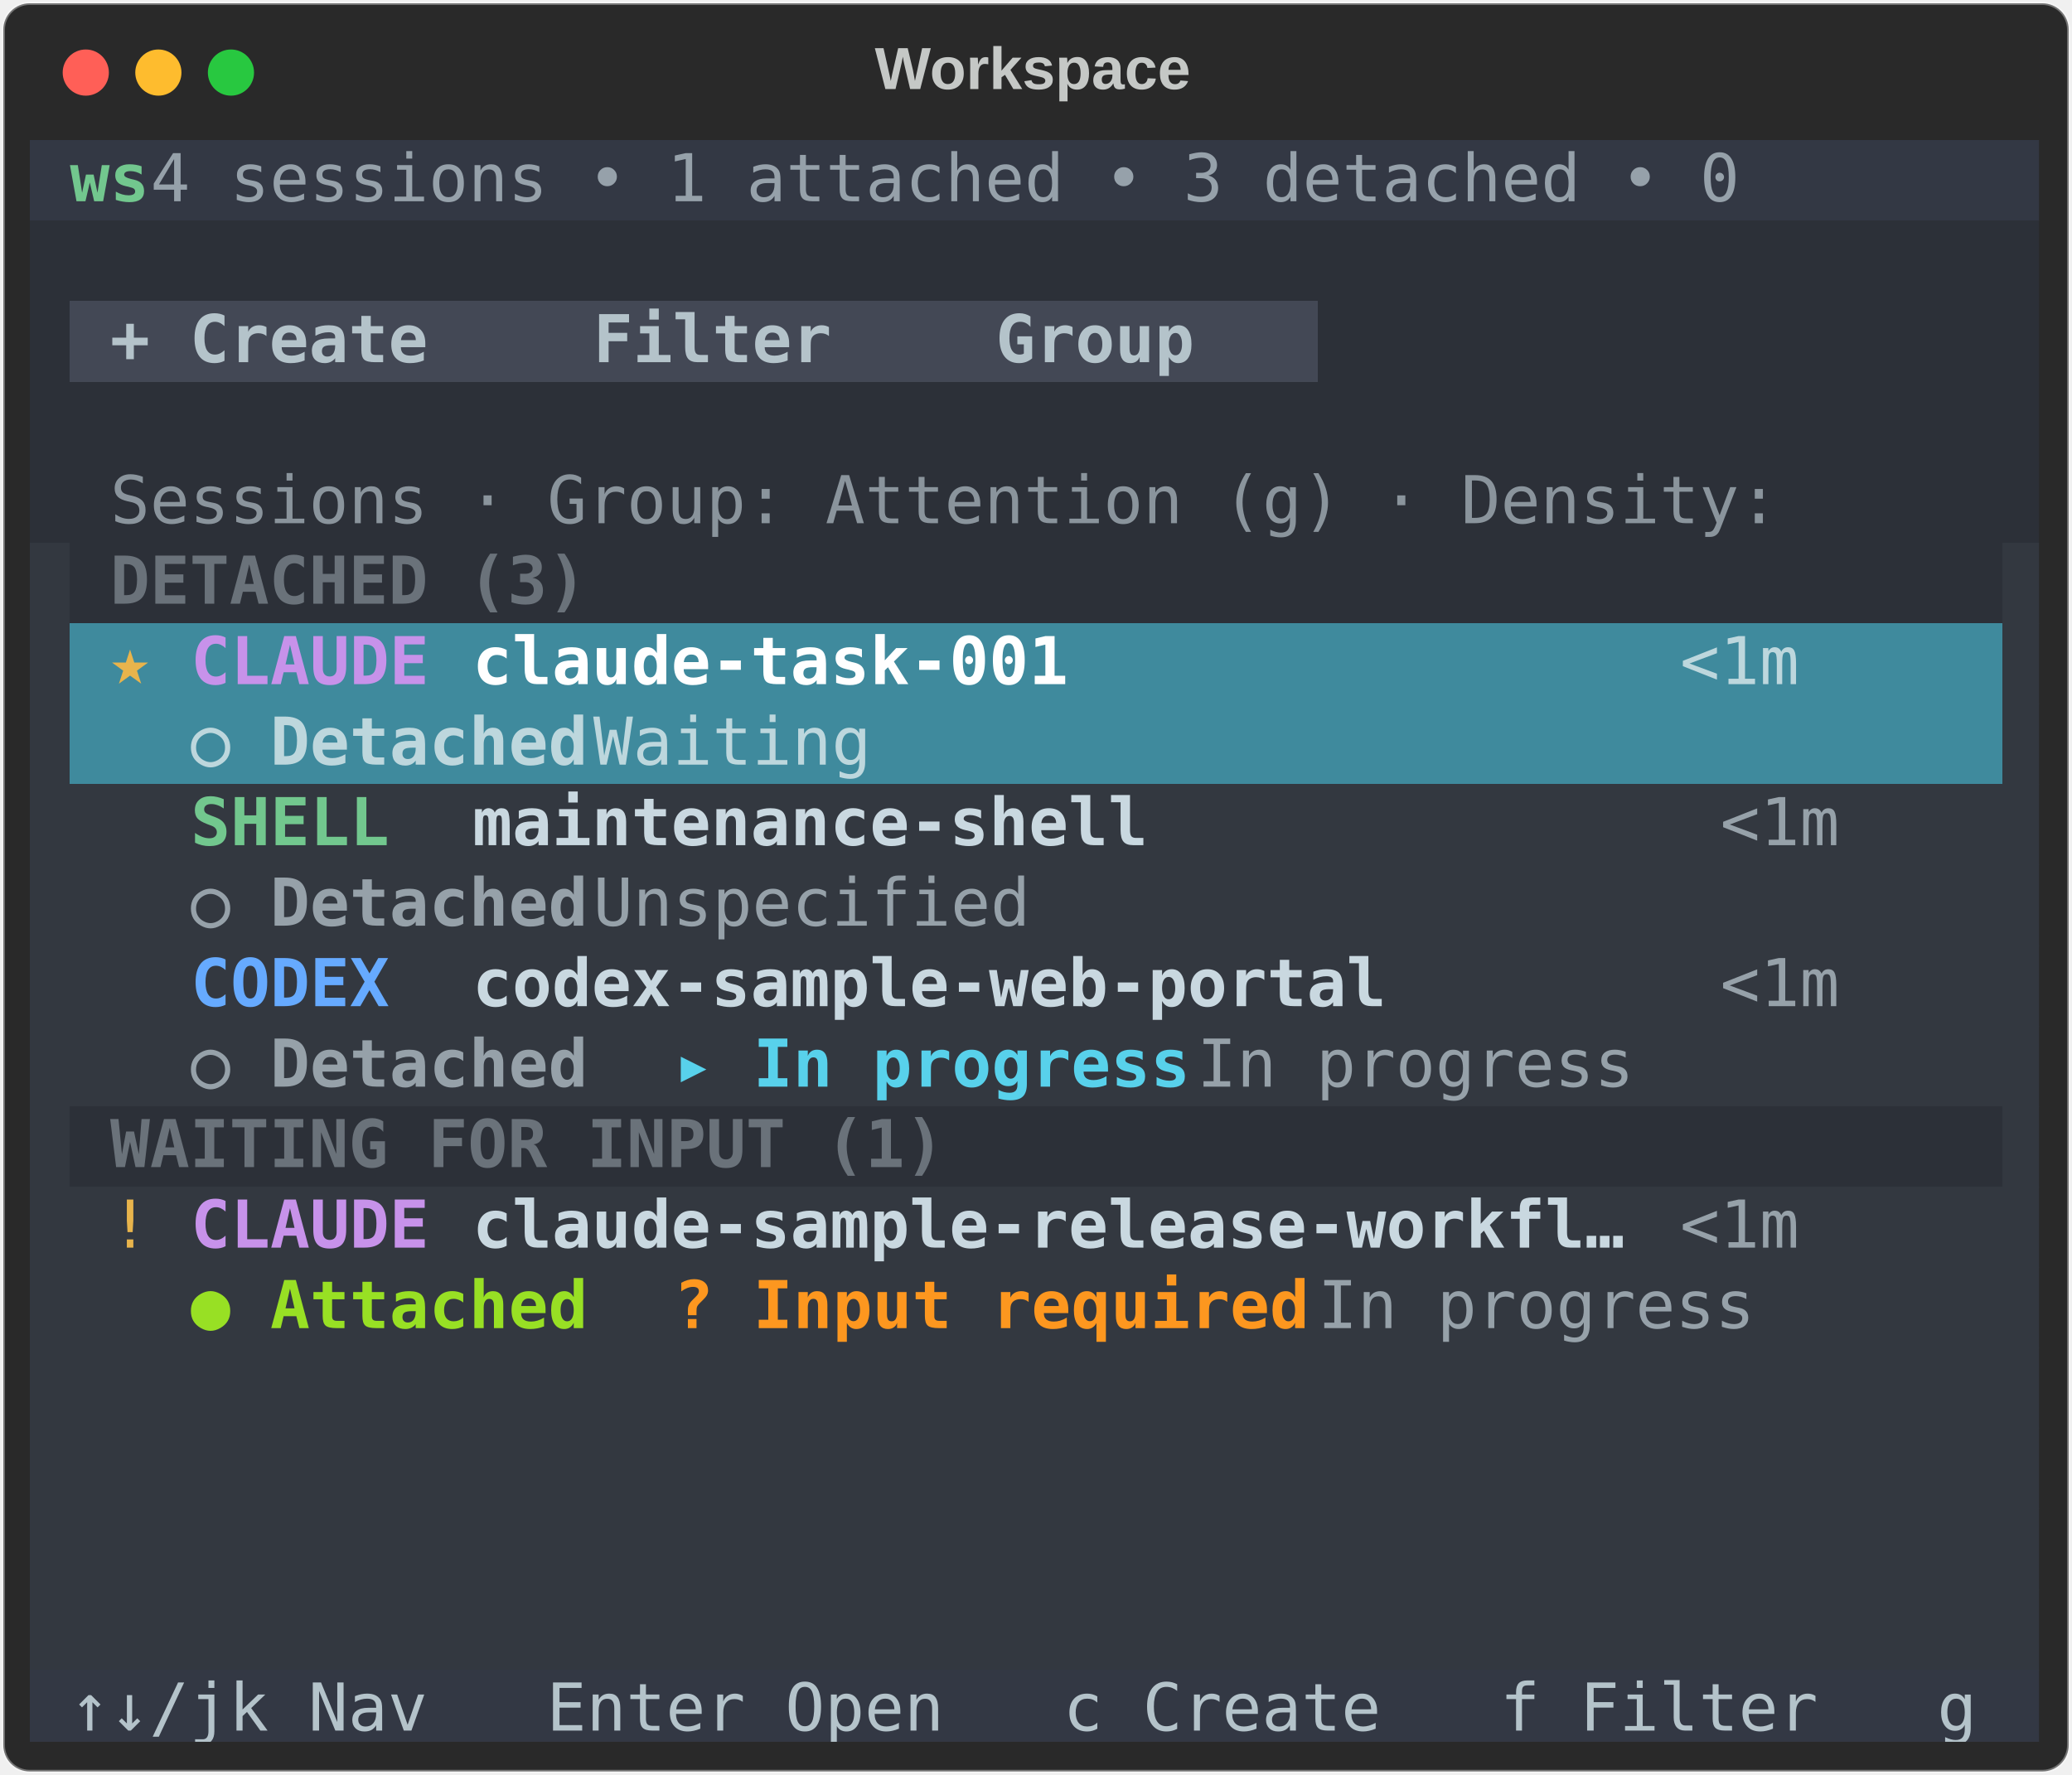
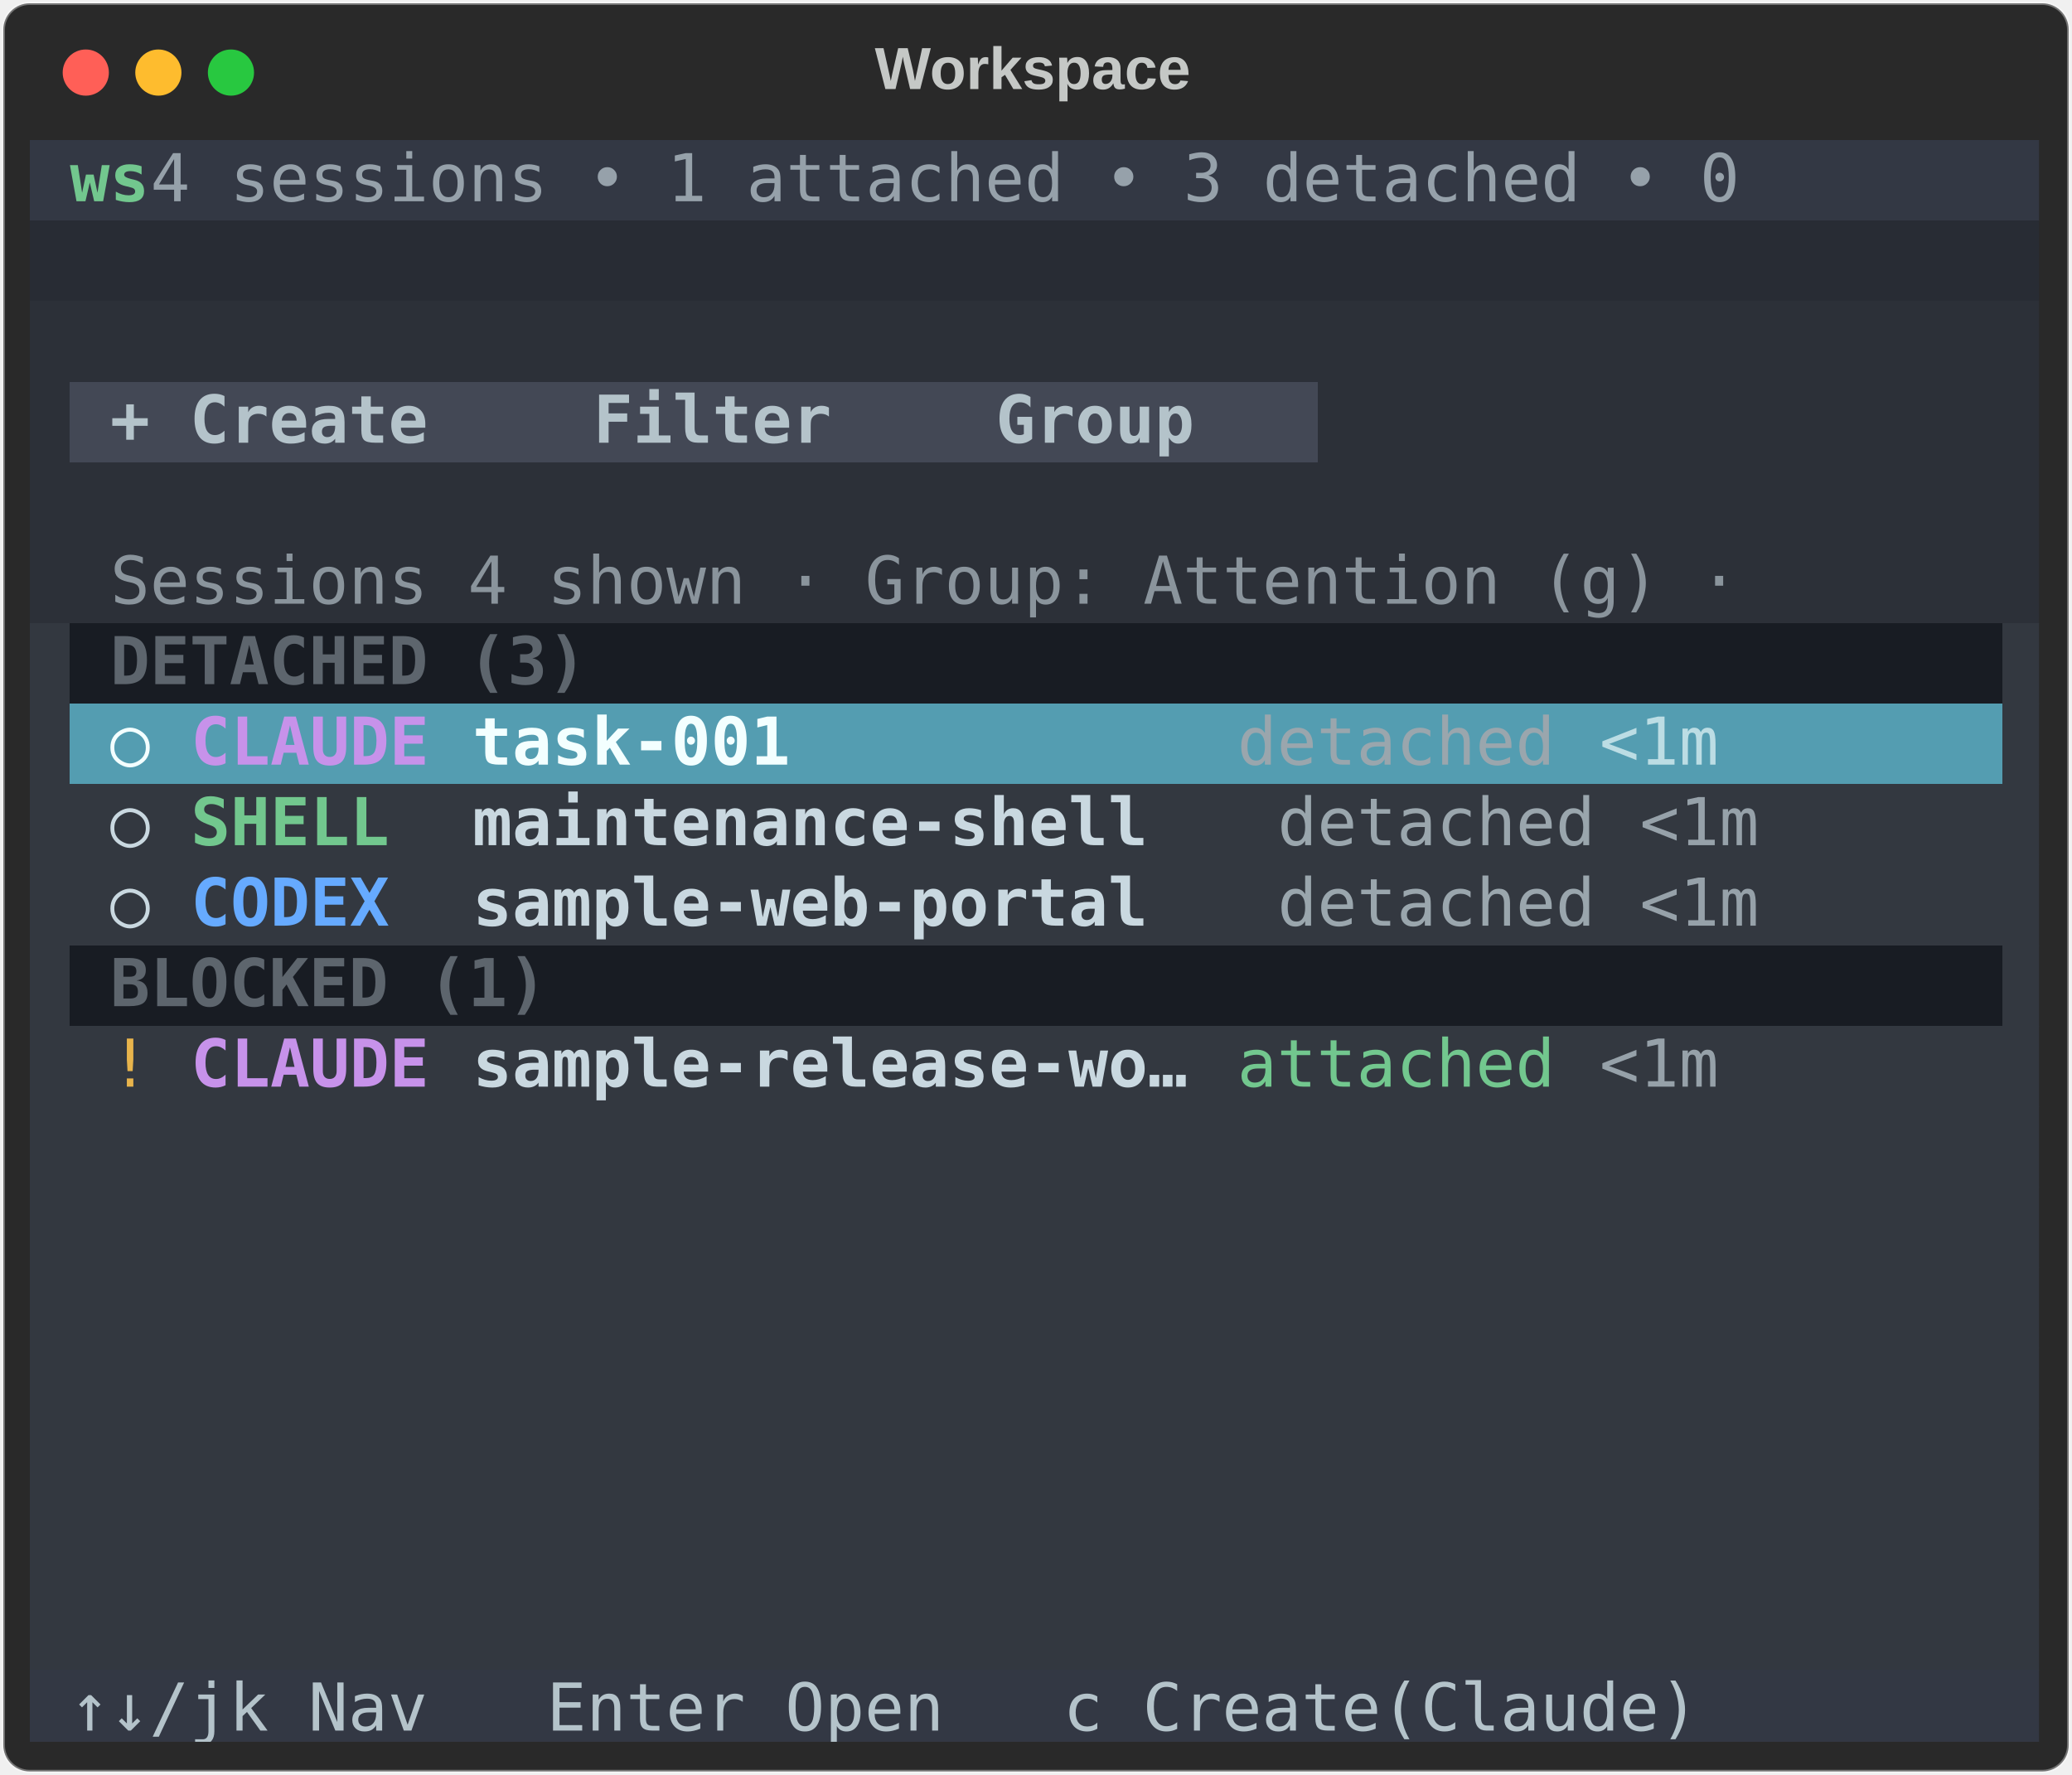
<svg xmlns="http://www.w3.org/2000/svg" class="rich-terminal" viewBox="0 0 628 538.0">
  <style>

    @font-face {
        font-family: "Fira Code";
        src: local("FiraCode-Regular"),
                url("https://cdnjs.cloudflare.com/ajax/libs/firacode/6.2.0/woff2/FiraCode-Regular.woff2") format("woff2"),
                url("https://cdnjs.cloudflare.com/ajax/libs/firacode/6.2.0/woff/FiraCode-Regular.woff") format("woff");
        font-style: normal;
        font-weight: 400;
    }
    @font-face {
        font-family: "Fira Code";
        src: local("FiraCode-Bold"),
                url("https://cdnjs.cloudflare.com/ajax/libs/firacode/6.2.0/woff2/FiraCode-Bold.woff2") format("woff2"),
                url("https://cdnjs.cloudflare.com/ajax/libs/firacode/6.2.0/woff/FiraCode-Bold.woff") format("woff");
        font-style: bold;
        font-weight: 700;
    }

    .terminal-matrix {
        font-family: Fira Code, monospace;
        font-size: 20px;
        line-height: 24.4px;
        font-variant-east-asian: full-width;
    }

    .terminal-title {
        font-size: 18px;
        font-weight: bold;
        font-family: arial;
    }

    .terminal-r1 { fill: #c5c8c6 }
.terminal-r2 { fill: #72c78e;font-weight: bold }
.terminal-r3 { fill: #96a1aa }
.terminal-r4 { fill: #b4c3ca;font-weight: bold }
.terminal-r5 { fill: #8a949c }
- .terminal-r6 { fill: #6a727a;font-weight: bold }
- .terminal-r7 { fill: #ffffff }
- .terminal-r8 { fill: #e8b44c }
+ .terminal-r6 { fill: #828c94 }
+ .terminal-r7 { fill: #5d656d;font-weight: bold }
+ .terminal-r8 { fill: #f3ffff }
.terminal-r9 { fill: #c792ea;font-weight: bold }
- .terminal-r10 { fill: #ffffff;font-weight: bold }
- .terminal-r11 { fill: #bdd7dd }
- .terminal-r12 { fill: #bdd7dd;font-weight: bold }
+ .terminal-r10 { fill: #f3ffff;font-weight: bold }
+ .terminal-r11 { fill: #9aa6ad }
+ .terminal-r12 { fill: #bcdde4 }
.terminal-r13 { fill: #c9d8e0 }
.terminal-r14 { fill: #c9d8e0;font-weight: bold }
.terminal-r15 { fill: #96a1a9 }
- .terminal-r16 { fill: #96a1a9;font-weight: bold }
- .terminal-r17 { fill: #66aaff;font-weight: bold }
- .terminal-r18 { fill: #58d1eb;font-weight: bold }
- .terminal-r19 { fill: #98e024;font-weight: bold }
- .terminal-r20 { fill: #fd971f;font-weight: bold }
- .terminal-r21 { fill: #b4c3ca }
+ .terminal-r16 { fill: #66aaff;font-weight: bold }
+ .terminal-r17 { fill: #e8b44c }
+ .terminal-r18 { fill: #72c78e }
+ .terminal-r19 { fill: #b4c3ca }
    </style>
  <defs>
    <clipPath id="terminal-clip-terminal">
      <rect x="0" y="0" width="609.0" height="487.0" />
    </clipPath>
    <clipPath id="terminal-line-0">
      <rect x="0" y="1.5" width="610" height="24.65" />
    </clipPath>
    <clipPath id="terminal-line-1">
      <rect x="0" y="25.9" width="610" height="24.65" />
    </clipPath>
    <clipPath id="terminal-line-2">
      <rect x="0" y="50.3" width="610" height="24.65" />
    </clipPath>
    <clipPath id="terminal-line-3">
      <rect x="0" y="74.7" width="610" height="24.65" />
    </clipPath>
    <clipPath id="terminal-line-4">
      <rect x="0" y="99.1" width="610" height="24.65" />
    </clipPath>
    <clipPath id="terminal-line-5">
      <rect x="0" y="123.5" width="610" height="24.65" />
    </clipPath>
    <clipPath id="terminal-line-6">
      <rect x="0" y="147.9" width="610" height="24.65" />
    </clipPath>
    <clipPath id="terminal-line-7">
      <rect x="0" y="172.3" width="610" height="24.65" />
    </clipPath>
    <clipPath id="terminal-line-8">
      <rect x="0" y="196.7" width="610" height="24.65" />
    </clipPath>
    <clipPath id="terminal-line-9">
      <rect x="0" y="221.1" width="610" height="24.65" />
    </clipPath>
    <clipPath id="terminal-line-10">
      <rect x="0" y="245.5" width="610" height="24.65" />
    </clipPath>
    <clipPath id="terminal-line-11">
      <rect x="0" y="269.9" width="610" height="24.65" />
    </clipPath>
    <clipPath id="terminal-line-12">
      <rect x="0" y="294.3" width="610" height="24.65" />
    </clipPath>
    <clipPath id="terminal-line-13">
      <rect x="0" y="318.7" width="610" height="24.65" />
    </clipPath>
    <clipPath id="terminal-line-14">
      <rect x="0" y="343.1" width="610" height="24.65" />
    </clipPath>
    <clipPath id="terminal-line-15">
      <rect x="0" y="367.5" width="610" height="24.65" />
    </clipPath>
    <clipPath id="terminal-line-16">
      <rect x="0" y="391.9" width="610" height="24.65" />
    </clipPath>
    <clipPath id="terminal-line-17">
      <rect x="0" y="416.3" width="610" height="24.65" />
    </clipPath>
    <clipPath id="terminal-line-18">
      <rect x="0" y="440.7" width="610" height="24.65" />
    </clipPath>
  </defs>
  <rect fill="#292929" stroke="rgba(255,255,255,0.35)" stroke-width="1" x="1" y="1" width="626" height="536" rx="8" />
  <text class="terminal-title" fill="#c5c8c6" text-anchor="middle" x="313" y="27">Workspace</text>
  <g transform="translate(26,22)">
    <circle cx="0" cy="0" r="7" fill="#ff5f57" />
    <circle cx="22" cy="0" r="7" fill="#febc2e" />
    <circle cx="44" cy="0" r="7" fill="#28c840" />
  </g>
  <g transform="translate(9, 41)" clip-path="url(#terminal-clip-terminal)">
    <rect fill="#333844" x="0" y="1.5" width="12.2" height="24.65" shape-rendering="crispEdges" />
    <rect fill="#333844" x="12.2" y="1.5" width="24.4" height="24.65" shape-rendering="crispEdges" />
    <rect fill="#333844" x="36.6" y="1.5" width="512.4" height="24.65" shape-rendering="crispEdges" />
    <rect fill="#333844" x="549" y="1.5" width="61" height="24.65" shape-rendering="crispEdges" />
-     <rect fill="#2c3038" x="0" y="25.9" width="610" height="24.65" shape-rendering="crispEdges" />
-     <rect fill="#2c3038" x="0" y="50.3" width="12.2" height="24.65" shape-rendering="crispEdges" />
-     <rect fill="#434855" x="12.2" y="50.3" width="12.2" height="24.65" shape-rendering="crispEdges" />
-     <rect fill="#434855" x="24.4" y="50.3" width="122" height="24.65" shape-rendering="crispEdges" />
-     <rect fill="#434855" x="146.4" y="50.3" width="24.4" height="24.65" shape-rendering="crispEdges" />
-     <rect fill="#434855" x="170.8" y="50.3" width="97.6" height="24.65" shape-rendering="crispEdges" />
-     <rect fill="#434855" x="268.4" y="50.3" width="24.4" height="24.65" shape-rendering="crispEdges" />
-     <rect fill="#434855" x="292.8" y="50.3" width="85.4" height="24.65" shape-rendering="crispEdges" />
-     <rect fill="#434855" x="378.2" y="50.3" width="12.2" height="24.65" shape-rendering="crispEdges" />
-     <rect fill="#2c3038" x="390.4" y="50.3" width="219.6" height="24.65" shape-rendering="crispEdges" />
-     <rect fill="#2c3038" x="0" y="74.7" width="610" height="24.65" shape-rendering="crispEdges" />
-     <rect fill="#2c3038" x="0" y="99.1" width="24.4" height="24.65" shape-rendering="crispEdges" />
-     <rect fill="#2c3038" x="24.4" y="99.1" width="512.4" height="24.65" shape-rendering="crispEdges" />
-     <rect fill="#2c3038" x="536.8" y="99.1" width="73.2" height="24.65" shape-rendering="crispEdges" />
-     <rect fill="#333840" x="0" y="123.5" width="12.2" height="24.65" shape-rendering="crispEdges" />
-     <rect fill="#2c3038" x="12.2" y="123.5" width="12.2" height="24.65" shape-rendering="crispEdges" />
-     <rect fill="#2c3038" x="24.4" y="123.5" width="146.4" height="24.65" shape-rendering="crispEdges" />
-     <rect fill="#2c3038" x="170.8" y="123.5" width="427" height="24.65" shape-rendering="crispEdges" />
-     <rect fill="#333840" x="597.8" y="123.5" width="12.2" height="24.65" shape-rendering="crispEdges" />
+     <rect fill="#282c34" x="0" y="25.9" width="610" height="24.65" shape-rendering="crispEdges" />
+     <rect fill="#2c3038" x="0" y="50.3" width="610" height="24.65" shape-rendering="crispEdges" />
+     <rect fill="#2c3038" x="0" y="74.7" width="12.2" height="24.65" shape-rendering="crispEdges" />
+     <rect fill="#434855" x="12.2" y="74.7" width="12.2" height="24.65" shape-rendering="crispEdges" />
+     <rect fill="#434855" x="24.4" y="74.7" width="122" height="24.65" shape-rendering="crispEdges" />
+     <rect fill="#434855" x="146.4" y="74.7" width="24.4" height="24.65" shape-rendering="crispEdges" />
+     <rect fill="#434855" x="170.8" y="74.7" width="97.6" height="24.65" shape-rendering="crispEdges" />
+     <rect fill="#434855" x="268.4" y="74.7" width="24.4" height="24.65" shape-rendering="crispEdges" />
+     <rect fill="#434855" x="292.8" y="74.7" width="85.4" height="24.65" shape-rendering="crispEdges" />
+     <rect fill="#434855" x="378.2" y="74.7" width="12.2" height="24.65" shape-rendering="crispEdges" />
+     <rect fill="#2c3038" x="390.4" y="74.7" width="219.6" height="24.65" shape-rendering="crispEdges" />
+     <rect fill="#2c3038" x="0" y="99.1" width="610" height="24.65" shape-rendering="crispEdges" />
+     <rect fill="#2c3038" x="0" y="123.5" width="24.4" height="24.65" shape-rendering="crispEdges" />
+     <rect fill="#2c3038" x="24.4" y="123.5" width="500.2" height="24.65" shape-rendering="crispEdges" />
+     <rect fill="#2c3038" x="524.6" y="123.5" width="85.4" height="24.65" shape-rendering="crispEdges" />
    <rect fill="#333840" x="0" y="147.9" width="12.2" height="24.65" shape-rendering="crispEdges" />
-     <rect fill="#3f8a9d" x="12.2" y="147.9" width="12.2" height="24.65" shape-rendering="crispEdges" />
-     <rect fill="#3f8a9d" x="24.4" y="147.9" width="24.4" height="24.65" shape-rendering="crispEdges" />
-     <rect fill="#3f8a9d" x="48.8" y="147.9" width="85.4" height="24.65" shape-rendering="crispEdges" />
-     <rect fill="#3f8a9d" x="134.2" y="147.9" width="366" height="24.65" shape-rendering="crispEdges" />
-     <rect fill="#3f8a9d" x="500.2" y="147.9" width="36.6" height="24.65" shape-rendering="crispEdges" />
-     <rect fill="#3f8a9d" x="536.8" y="147.9" width="61" height="24.65" shape-rendering="crispEdges" />
+     <rect fill="#181c23" x="12.2" y="147.9" width="12.2" height="24.65" shape-rendering="crispEdges" />
+     <rect fill="#181c23" x="24.4" y="147.9" width="146.4" height="24.65" shape-rendering="crispEdges" />
+     <rect fill="#181c23" x="170.8" y="147.9" width="427" height="24.65" shape-rendering="crispEdges" />
    <rect fill="#333840" x="597.8" y="147.9" width="12.2" height="24.65" shape-rendering="crispEdges" />
    <rect fill="#333840" x="0" y="172.3" width="12.2" height="24.65" shape-rendering="crispEdges" />
-     <rect fill="#3f8a9d" x="12.2" y="172.3" width="12.2" height="24.65" shape-rendering="crispEdges" />
-     <rect fill="#3f8a9d" x="24.4" y="172.3" width="24.4" height="24.65" shape-rendering="crispEdges" />
-     <rect fill="#3f8a9d" x="48.8" y="172.3" width="122" height="24.65" shape-rendering="crispEdges" />
-     <rect fill="#3f8a9d" x="170.8" y="172.3" width="109.8" height="24.65" shape-rendering="crispEdges" />
-     <rect fill="#3f8a9d" x="280.6" y="172.3" width="317.2" height="24.65" shape-rendering="crispEdges" />
+     <rect fill="#549db1" x="12.2" y="172.3" width="12.2" height="24.65" shape-rendering="crispEdges" />
+     <rect fill="#549db1" x="24.4" y="172.3" width="24.4" height="24.65" shape-rendering="crispEdges" />
+     <rect fill="#549db1" x="48.8" y="172.3" width="85.4" height="24.65" shape-rendering="crispEdges" />
+     <rect fill="#549db1" x="134.2" y="172.3" width="231.8" height="24.65" shape-rendering="crispEdges" />
+     <rect fill="#549db1" x="366" y="172.3" width="109.8" height="24.65" shape-rendering="crispEdges" />
+     <rect fill="#549db1" x="475.8" y="172.3" width="48.8" height="24.65" shape-rendering="crispEdges" />
+     <rect fill="#549db1" x="524.6" y="172.3" width="73.2" height="24.65" shape-rendering="crispEdges" />
    <rect fill="#333840" x="597.8" y="172.3" width="12.2" height="24.65" shape-rendering="crispEdges" />
    <rect fill="#333840" x="0" y="196.7" width="12.2" height="24.65" shape-rendering="crispEdges" />
    <rect fill="#333840" x="12.2" y="196.7" width="12.2" height="24.65" shape-rendering="crispEdges" />
    <rect fill="#333840" x="24.4" y="196.7" width="24.4" height="24.65" shape-rendering="crispEdges" />
    <rect fill="#333840" x="48.8" y="196.7" width="85.4" height="24.65" shape-rendering="crispEdges" />
-     <rect fill="#333840" x="134.2" y="196.7" width="378.2" height="24.65" shape-rendering="crispEdges" />
-     <rect fill="#333840" x="512.4" y="196.7" width="36.6" height="24.65" shape-rendering="crispEdges" />
-     <rect fill="#333840" x="549" y="196.7" width="48.8" height="24.65" shape-rendering="crispEdges" />
+     <rect fill="#333840" x="134.2" y="196.7" width="244" height="24.65" shape-rendering="crispEdges" />
+     <rect fill="#333840" x="378.2" y="196.7" width="109.8" height="24.65" shape-rendering="crispEdges" />
+     <rect fill="#333840" x="488" y="196.7" width="48.8" height="24.65" shape-rendering="crispEdges" />
+     <rect fill="#333840" x="536.8" y="196.7" width="61" height="24.65" shape-rendering="crispEdges" />
    <rect fill="#333840" x="597.8" y="196.7" width="12.2" height="24.65" shape-rendering="crispEdges" />
    <rect fill="#333840" x="0" y="221.1" width="12.2" height="24.65" shape-rendering="crispEdges" />
    <rect fill="#333840" x="12.2" y="221.1" width="12.2" height="24.65" shape-rendering="crispEdges" />
    <rect fill="#333840" x="24.4" y="221.1" width="24.4" height="24.65" shape-rendering="crispEdges" />
-     <rect fill="#333840" x="48.8" y="221.1" width="122" height="24.65" shape-rendering="crispEdges" />
-     <rect fill="#333840" x="170.8" y="221.1" width="158.6" height="24.65" shape-rendering="crispEdges" />
-     <rect fill="#333840" x="329.4" y="221.1" width="268.4" height="24.65" shape-rendering="crispEdges" />
+     <rect fill="#333840" x="48.8" y="221.1" width="85.4" height="24.65" shape-rendering="crispEdges" />
+     <rect fill="#333840" x="134.2" y="221.1" width="244" height="24.65" shape-rendering="crispEdges" />
+     <rect fill="#333840" x="378.2" y="221.1" width="109.8" height="24.65" shape-rendering="crispEdges" />
+     <rect fill="#333840" x="488" y="221.1" width="48.8" height="24.65" shape-rendering="crispEdges" />
+     <rect fill="#333840" x="536.8" y="221.1" width="61" height="24.65" shape-rendering="crispEdges" />
    <rect fill="#333840" x="597.8" y="221.1" width="12.2" height="24.65" shape-rendering="crispEdges" />
    <rect fill="#333840" x="0" y="245.5" width="12.2" height="24.65" shape-rendering="crispEdges" />
-     <rect fill="#333840" x="12.2" y="245.5" width="12.2" height="24.65" shape-rendering="crispEdges" />
-     <rect fill="#333840" x="24.4" y="245.5" width="24.4" height="24.65" shape-rendering="crispEdges" />
-     <rect fill="#333840" x="48.8" y="245.5" width="85.4" height="24.65" shape-rendering="crispEdges" />
-     <rect fill="#333840" x="134.2" y="245.5" width="378.2" height="24.65" shape-rendering="crispEdges" />
-     <rect fill="#333840" x="512.4" y="245.5" width="36.6" height="24.65" shape-rendering="crispEdges" />
-     <rect fill="#333840" x="549" y="245.5" width="48.8" height="24.65" shape-rendering="crispEdges" />
+     <rect fill="#181c23" x="12.2" y="245.5" width="12.2" height="24.65" shape-rendering="crispEdges" />
+     <rect fill="#181c23" x="24.4" y="245.5" width="134.2" height="24.65" shape-rendering="crispEdges" />
+     <rect fill="#181c23" x="158.6" y="245.5" width="439.2" height="24.65" shape-rendering="crispEdges" />
    <rect fill="#333840" x="597.8" y="245.5" width="12.2" height="24.65" shape-rendering="crispEdges" />
    <rect fill="#333840" x="0" y="269.9" width="12.2" height="24.65" shape-rendering="crispEdges" />
    <rect fill="#333840" x="12.2" y="269.9" width="12.2" height="24.65" shape-rendering="crispEdges" />
    <rect fill="#333840" x="24.4" y="269.9" width="24.4" height="24.65" shape-rendering="crispEdges" />
-     <rect fill="#333840" x="48.8" y="269.9" width="122" height="24.65" shape-rendering="crispEdges" />
-     <rect fill="#333840" x="170.8" y="269.9" width="24.4" height="24.65" shape-rendering="crispEdges" />
-     <rect fill="#333840" x="195.2" y="269.9" width="158.6" height="24.65" shape-rendering="crispEdges" />
-     <rect fill="#333840" x="353.8" y="269.9" width="158.6" height="24.65" shape-rendering="crispEdges" />
-     <rect fill="#333840" x="512.4" y="269.9" width="85.4" height="24.65" shape-rendering="crispEdges" />
+     <rect fill="#333840" x="48.8" y="269.9" width="85.4" height="24.65" shape-rendering="crispEdges" />
+     <rect fill="#333840" x="134.2" y="269.9" width="231.8" height="24.65" shape-rendering="crispEdges" />
+     <rect fill="#333840" x="366" y="269.9" width="109.8" height="24.65" shape-rendering="crispEdges" />
+     <rect fill="#333840" x="475.8" y="269.9" width="48.8" height="24.65" shape-rendering="crispEdges" />
+     <rect fill="#333840" x="524.6" y="269.9" width="73.2" height="24.65" shape-rendering="crispEdges" />
    <rect fill="#333840" x="597.8" y="269.9" width="12.2" height="24.65" shape-rendering="crispEdges" />
    <rect fill="#333840" x="0" y="294.3" width="12.2" height="24.65" shape-rendering="crispEdges" />
-     <rect fill="#2c3038" x="12.2" y="294.3" width="12.2" height="24.65" shape-rendering="crispEdges" />
-     <rect fill="#2c3038" x="24.4" y="294.3" width="256.2" height="24.65" shape-rendering="crispEdges" />
-     <rect fill="#2c3038" x="280.6" y="294.3" width="317.2" height="24.65" shape-rendering="crispEdges" />
+     <rect fill="#333840" x="12.2" y="294.3" width="585.6" height="24.65" shape-rendering="crispEdges" />
    <rect fill="#333840" x="597.8" y="294.3" width="12.2" height="24.65" shape-rendering="crispEdges" />
    <rect fill="#333840" x="0" y="318.7" width="12.2" height="24.65" shape-rendering="crispEdges" />
-     <rect fill="#333840" x="12.2" y="318.7" width="12.2" height="24.65" shape-rendering="crispEdges" />
-     <rect fill="#333840" x="24.4" y="318.7" width="24.4" height="24.65" shape-rendering="crispEdges" />
-     <rect fill="#333840" x="48.8" y="318.7" width="85.4" height="24.65" shape-rendering="crispEdges" />
-     <rect fill="#333840" x="134.2" y="318.7" width="366" height="24.65" shape-rendering="crispEdges" />
-     <rect fill="#333840" x="500.2" y="318.7" width="36.6" height="24.65" shape-rendering="crispEdges" />
-     <rect fill="#333840" x="536.8" y="318.7" width="61" height="24.65" shape-rendering="crispEdges" />
+     <rect fill="#333840" x="12.2" y="318.7" width="585.6" height="24.65" shape-rendering="crispEdges" />
    <rect fill="#333840" x="597.8" y="318.7" width="12.2" height="24.65" shape-rendering="crispEdges" />
    <rect fill="#333840" x="0" y="343.1" width="12.2" height="24.65" shape-rendering="crispEdges" />
-     <rect fill="#333840" x="12.2" y="343.1" width="12.2" height="24.65" shape-rendering="crispEdges" />
-     <rect fill="#333840" x="24.4" y="343.1" width="24.4" height="24.65" shape-rendering="crispEdges" />
-     <rect fill="#333840" x="48.8" y="343.1" width="122" height="24.65" shape-rendering="crispEdges" />
-     <rect fill="#333840" x="170.8" y="343.1" width="24.4" height="24.65" shape-rendering="crispEdges" />
-     <rect fill="#333840" x="195.2" y="343.1" width="195.2" height="24.65" shape-rendering="crispEdges" />
-     <rect fill="#333840" x="390.4" y="343.1" width="158.6" height="24.65" shape-rendering="crispEdges" />
-     <rect fill="#333840" x="549" y="343.1" width="48.8" height="24.65" shape-rendering="crispEdges" />
+     <rect fill="#333840" x="12.2" y="343.1" width="585.6" height="24.65" shape-rendering="crispEdges" />
    <rect fill="#333840" x="597.8" y="343.1" width="12.2" height="24.65" shape-rendering="crispEdges" />
    <rect fill="#333840" x="0" y="367.5" width="12.2" height="24.65" shape-rendering="crispEdges" />
    <rect fill="#333840" x="12.2" y="367.5" width="585.6" height="24.65" shape-rendering="crispEdges" />
    <rect fill="#333840" x="597.8" y="367.5" width="12.2" height="24.65" shape-rendering="crispEdges" />
    <rect fill="#333840" x="0" y="391.9" width="12.2" height="24.65" shape-rendering="crispEdges" />
    <rect fill="#333840" x="12.2" y="391.9" width="585.6" height="24.65" shape-rendering="crispEdges" />
    <rect fill="#333840" x="597.8" y="391.9" width="12.2" height="24.65" shape-rendering="crispEdges" />
    <rect fill="#333840" x="0" y="416.3" width="12.2" height="24.65" shape-rendering="crispEdges" />
    <rect fill="#333840" x="12.2" y="416.3" width="585.6" height="24.65" shape-rendering="crispEdges" />
    <rect fill="#333840" x="597.8" y="416.3" width="12.2" height="24.65" shape-rendering="crispEdges" />
    <rect fill="#333840" x="0" y="440.7" width="12.2" height="24.65" shape-rendering="crispEdges" />
    <rect fill="#333840" x="12.2" y="440.7" width="585.6" height="24.65" shape-rendering="crispEdges" />
    <rect fill="#333840" x="597.8" y="440.7" width="12.2" height="24.65" shape-rendering="crispEdges" />
    <rect fill="#333844" x="0" y="465.1" width="12.2" height="24.65" shape-rendering="crispEdges" />
-     <rect fill="#333844" x="12.2" y="465.1" width="585.6" height="24.65" shape-rendering="crispEdges" />
+     <rect fill="#333844" x="12.2" y="465.1" width="500.2" height="24.65" shape-rendering="crispEdges" />
+     <rect fill="#333844" x="512.4" y="465.1" width="85.4" height="24.65" shape-rendering="crispEdges" />
    <rect fill="#333844" x="597.8" y="465.1" width="12.2" height="24.65" shape-rendering="crispEdges" />
    <g class="terminal-matrix">
      <text class="terminal-r2" x="12.2" y="20" textLength="24.4" clip-path="url(#terminal-line-0)">ws</text>
      <text class="terminal-r3" x="36.6" y="20" textLength="512.4" clip-path="url(#terminal-line-0)">  4 sessions • 1 attached • 3 detached • 0</text>
      <text class="terminal-r1" x="610" y="20" textLength="12.2" clip-path="url(#terminal-line-0)">
</text>
      <text class="terminal-r1" x="610" y="44.4" textLength="12.2" clip-path="url(#terminal-line-1)">
</text>
-       <text class="terminal-r4" x="24.4" y="68.8" textLength="122" clip-path="url(#terminal-line-2)"> + Create </text>
-       <text class="terminal-r4" x="170.8" y="68.8" textLength="97.6" clip-path="url(#terminal-line-2)"> Filter </text>
-       <text class="terminal-r4" x="292.8" y="68.8" textLength="85.4" clip-path="url(#terminal-line-2)"> Group </text>
      <text class="terminal-r1" x="610" y="68.8" textLength="12.2" clip-path="url(#terminal-line-2)">
</text>
+       <text class="terminal-r4" x="24.4" y="93.2" textLength="122" clip-path="url(#terminal-line-3)"> + Create </text>
+       <text class="terminal-r4" x="170.8" y="93.2" textLength="97.6" clip-path="url(#terminal-line-3)"> Filter </text>
+       <text class="terminal-r4" x="292.8" y="93.2" textLength="85.4" clip-path="url(#terminal-line-3)"> Group </text>
      <text class="terminal-r1" x="610" y="93.2" textLength="12.2" clip-path="url(#terminal-line-3)">
</text>
-       <text class="terminal-r5" x="24.4" y="117.6" textLength="512.4" clip-path="url(#terminal-line-4)">Sessions · Group: Attention (g) · Density:</text>
      <text class="terminal-r1" x="610" y="117.6" textLength="12.2" clip-path="url(#terminal-line-4)">
</text>
-       <text class="terminal-r6" x="24.4" y="142" textLength="146.4" clip-path="url(#terminal-line-5)">DETACHED (3)</text>
+       <text class="terminal-r5" x="24.4" y="142" textLength="500.2" clip-path="url(#terminal-line-5)">Sessions 4 shown · Group: Attention (g) ·</text>
      <text class="terminal-r1" x="610" y="142" textLength="12.2" clip-path="url(#terminal-line-5)">
</text>
-       <text class="terminal-r8" x="24.4" y="166.4" textLength="24.4" clip-path="url(#terminal-line-6)">★ </text>
-       <text class="terminal-r9" x="48.8" y="166.4" textLength="85.4" clip-path="url(#terminal-line-6)">CLAUDE </text>
-       <text class="terminal-r10" x="134.2" y="166.4" textLength="366" clip-path="url(#terminal-line-6)">claude-task-001               </text>
-       <text class="terminal-r11" x="500.2" y="166.4" textLength="36.6" clip-path="url(#terminal-line-6)">&lt;1m</text>
+       <text class="terminal-r7" x="24.4" y="166.4" textLength="146.4" clip-path="url(#terminal-line-6)">DETACHED (3)</text>
      <text class="terminal-r1" x="610" y="166.4" textLength="12.2" clip-path="url(#terminal-line-6)">
</text>
-       <text class="terminal-r12" x="48.8" y="190.8" textLength="122" clip-path="url(#terminal-line-7)">○ Detached</text>
-       <text class="terminal-r11" x="170.8" y="190.8" textLength="109.8" clip-path="url(#terminal-line-7)">  Waiting</text>
+       <text class="terminal-r8" x="24.4" y="190.8" textLength="24.4" clip-path="url(#terminal-line-7)">○ </text>
+       <text class="terminal-r9" x="48.8" y="190.8" textLength="85.4" clip-path="url(#terminal-line-7)">CLAUDE </text>
+       <text class="terminal-r10" x="134.2" y="190.8" textLength="231.8" clip-path="url(#terminal-line-7)"> task-001          </text>
+       <text class="terminal-r11" x="366" y="190.8" textLength="109.8" clip-path="url(#terminal-line-7)"> detached</text>
+       <text class="terminal-r12" x="475.8" y="190.8" textLength="48.8" clip-path="url(#terminal-line-7)"> &lt;1m</text>
      <text class="terminal-r1" x="610" y="190.8" textLength="12.2" clip-path="url(#terminal-line-7)">
</text>
+       <text class="terminal-r13" x="24.4" y="215.2" textLength="24.4" clip-path="url(#terminal-line-8)">○ </text>
      <text class="terminal-r2" x="48.8" y="215.2" textLength="85.4" clip-path="url(#terminal-line-8)">SHELL  </text>
-       <text class="terminal-r14" x="134.2" y="215.2" textLength="378.2" clip-path="url(#terminal-line-8)">maintenance-shell              </text>
-       <text class="terminal-r15" x="512.4" y="215.2" textLength="36.6" clip-path="url(#terminal-line-8)">&lt;1m</text>
+       <text class="terminal-r14" x="134.2" y="215.2" textLength="244" clip-path="url(#terminal-line-8)"> maintenance-shell  </text>
+       <text class="terminal-r11" x="378.2" y="215.2" textLength="109.8" clip-path="url(#terminal-line-8)"> detached</text>
+       <text class="terminal-r15" x="488" y="215.2" textLength="48.8" clip-path="url(#terminal-line-8)"> &lt;1m</text>
      <text class="terminal-r1" x="610" y="215.2" textLength="12.2" clip-path="url(#terminal-line-8)">
</text>
-       <text class="terminal-r16" x="48.8" y="239.6" textLength="122" clip-path="url(#terminal-line-9)">○ Detached</text>
-       <text class="terminal-r15" x="170.8" y="239.6" textLength="158.6" clip-path="url(#terminal-line-9)">  Unspecified</text>
+       <text class="terminal-r13" x="24.4" y="239.6" textLength="24.4" clip-path="url(#terminal-line-9)">○ </text>
+       <text class="terminal-r16" x="48.8" y="239.6" textLength="85.4" clip-path="url(#terminal-line-9)">CODEX  </text>
+       <text class="terminal-r14" x="134.2" y="239.6" textLength="244" clip-path="url(#terminal-line-9)"> sample-web-portal  </text>
+       <text class="terminal-r11" x="378.2" y="239.6" textLength="109.8" clip-path="url(#terminal-line-9)"> detached</text>
+       <text class="terminal-r15" x="488" y="239.6" textLength="48.8" clip-path="url(#terminal-line-9)"> &lt;1m</text>
      <text class="terminal-r1" x="610" y="239.6" textLength="12.2" clip-path="url(#terminal-line-9)">
</text>
-       <text class="terminal-r17" x="48.8" y="264" textLength="85.4" clip-path="url(#terminal-line-10)">CODEX  </text>
-       <text class="terminal-r14" x="134.2" y="264" textLength="378.2" clip-path="url(#terminal-line-10)">codex-sample-web-portal        </text>
-       <text class="terminal-r15" x="512.4" y="264" textLength="36.6" clip-path="url(#terminal-line-10)">&lt;1m</text>
+       <text class="terminal-r7" x="24.4" y="264" textLength="134.2" clip-path="url(#terminal-line-10)">BLOCKED (1)</text>
      <text class="terminal-r1" x="610" y="264" textLength="12.2" clip-path="url(#terminal-line-10)">
</text>
-       <text class="terminal-r16" x="48.8" y="288.4" textLength="122" clip-path="url(#terminal-line-11)">○ Detached</text>
-       <text class="terminal-r18" x="195.2" y="288.4" textLength="158.6" clip-path="url(#terminal-line-11)">▸ In progress</text>
-       <text class="terminal-r15" x="353.8" y="288.4" textLength="158.6" clip-path="url(#terminal-line-11)">  In progress</text>
+       <text class="terminal-r17" x="24.4" y="288.4" textLength="24.4" clip-path="url(#terminal-line-11)">! </text>
+       <text class="terminal-r9" x="48.8" y="288.4" textLength="85.4" clip-path="url(#terminal-line-11)">CLAUDE </text>
+       <text class="terminal-r14" x="134.2" y="288.4" textLength="231.8" clip-path="url(#terminal-line-11)"> sample-release-wo…</text>
+       <text class="terminal-r18" x="366" y="288.4" textLength="109.8" clip-path="url(#terminal-line-11)"> attached</text>
+       <text class="terminal-r15" x="475.8" y="288.4" textLength="48.8" clip-path="url(#terminal-line-11)"> &lt;1m</text>
      <text class="terminal-r1" x="610" y="288.4" textLength="12.2" clip-path="url(#terminal-line-11)">
</text>
-       <text class="terminal-r6" x="24.4" y="312.8" textLength="256.2" clip-path="url(#terminal-line-12)">WAITING FOR INPUT (1)</text>
      <text class="terminal-r1" x="610" y="312.8" textLength="12.2" clip-path="url(#terminal-line-12)">
</text>
-       <text class="terminal-r8" x="24.4" y="337.2" textLength="24.4" clip-path="url(#terminal-line-13)">! </text>
-       <text class="terminal-r9" x="48.8" y="337.2" textLength="85.4" clip-path="url(#terminal-line-13)">CLAUDE </text>
-       <text class="terminal-r14" x="134.2" y="337.2" textLength="366" clip-path="url(#terminal-line-13)">claude-sample-release-workfl… </text>
-       <text class="terminal-r15" x="500.2" y="337.2" textLength="36.6" clip-path="url(#terminal-line-13)">&lt;1m</text>
      <text class="terminal-r1" x="610" y="337.2" textLength="12.2" clip-path="url(#terminal-line-13)">
</text>
-       <text class="terminal-r19" x="48.8" y="361.6" textLength="122" clip-path="url(#terminal-line-14)">● Attached</text>
-       <text class="terminal-r20" x="195.2" y="361.6" textLength="195.2" clip-path="url(#terminal-line-14)">? Input required</text>
-       <text class="terminal-r15" x="390.4" y="361.6" textLength="158.6" clip-path="url(#terminal-line-14)">  In progress</text>
      <text class="terminal-r1" x="610" y="361.6" textLength="12.2" clip-path="url(#terminal-line-14)">
</text>
      <text class="terminal-r1" x="610" y="386" textLength="12.2" clip-path="url(#terminal-line-15)">
</text>
      <text class="terminal-r1" x="610" y="410.4" textLength="12.2" clip-path="url(#terminal-line-16)">
</text>
      <text class="terminal-r1" x="610" y="434.8" textLength="12.2" clip-path="url(#terminal-line-17)">
</text>
      <text class="terminal-r1" x="610" y="459.2" textLength="12.2" clip-path="url(#terminal-line-18)">
</text>
-       <text class="terminal-r21" x="12.2" y="483.6" textLength="585.6" clip-path="url(#terminal-line-19)">↑↓/jk Nav   Enter Open   c Create   f Filter   g</text>
+       <text class="terminal-r19" x="12.2" y="483.6" textLength="500.2" clip-path="url(#terminal-line-19)">↑↓/jk Nav   Enter Open   c Create(Claude)</text>
    </g>
  </g>
</svg>
